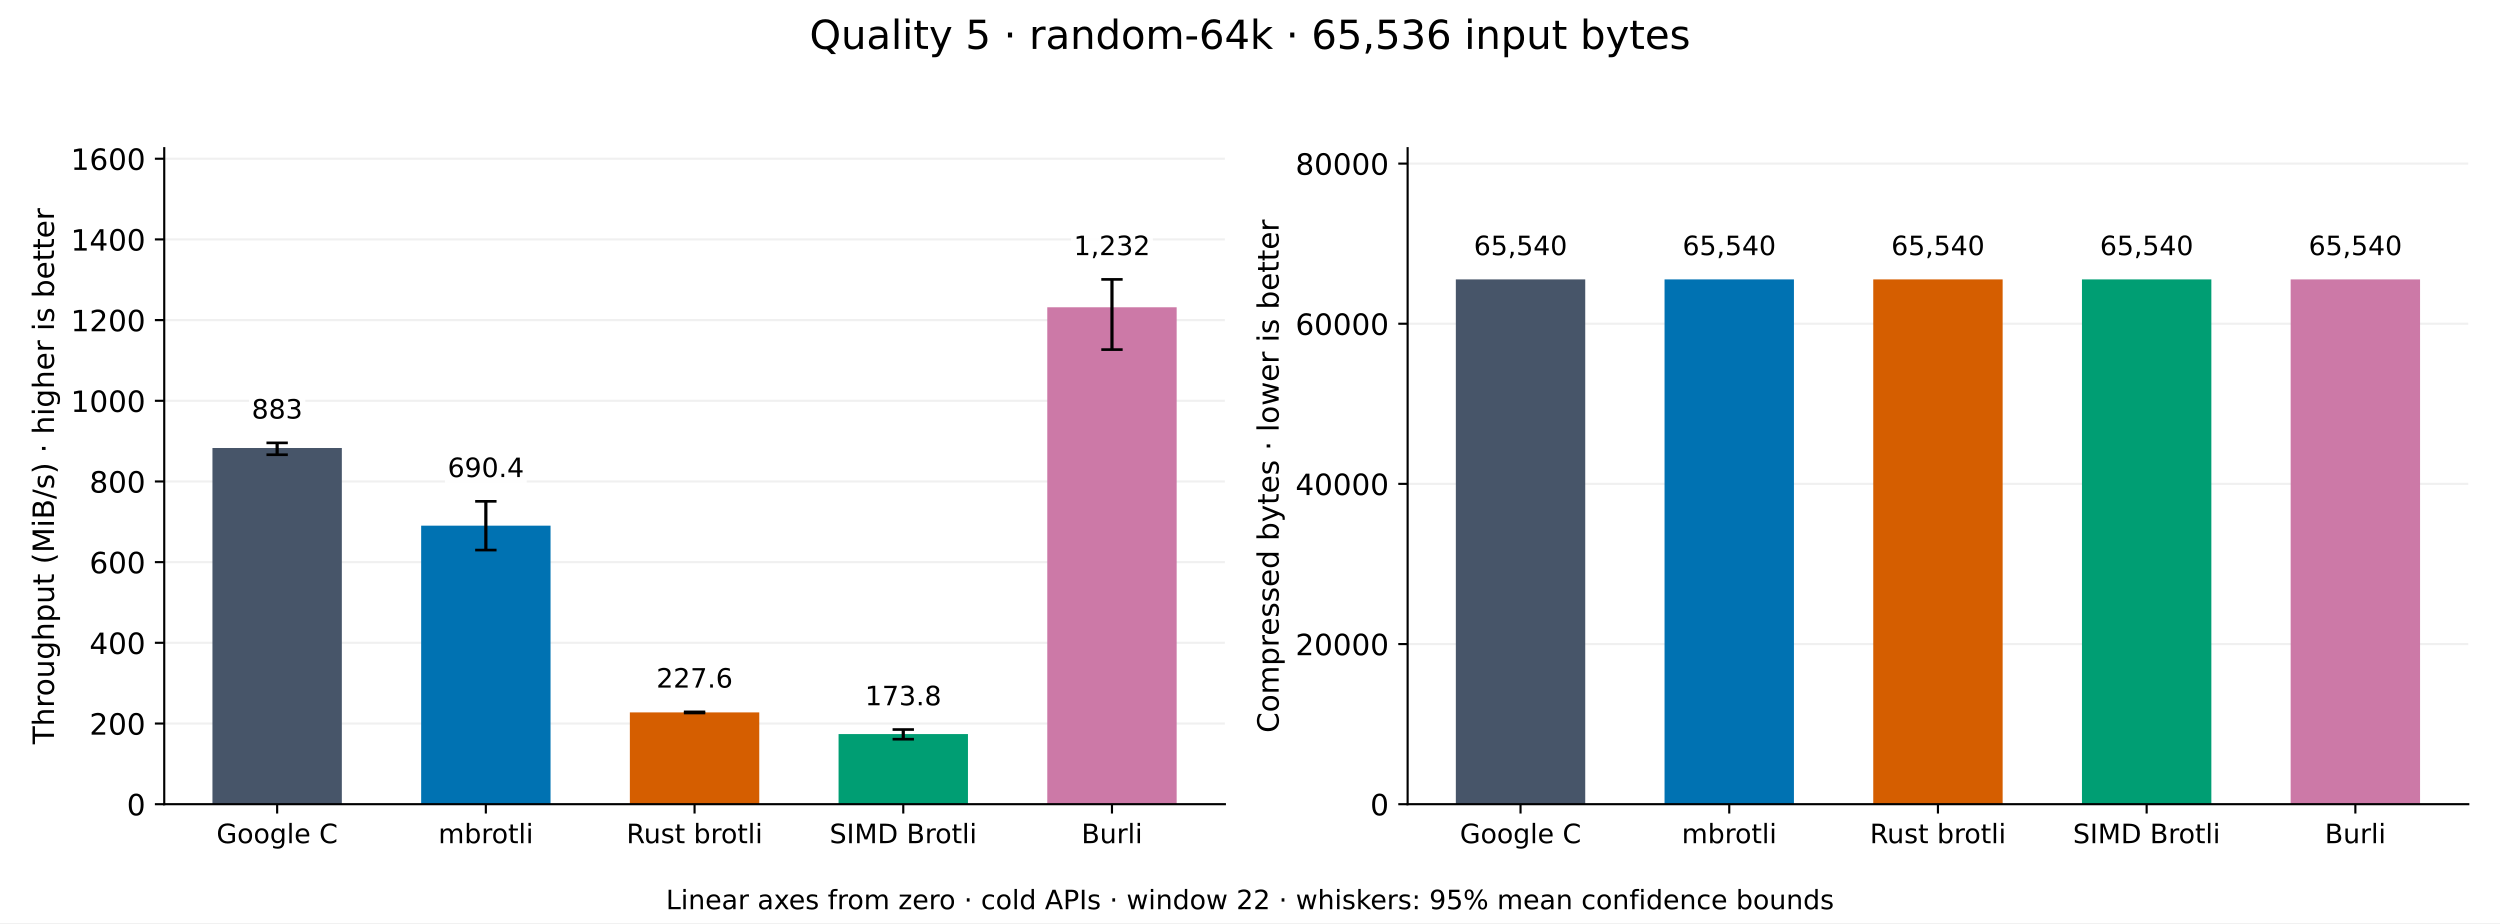
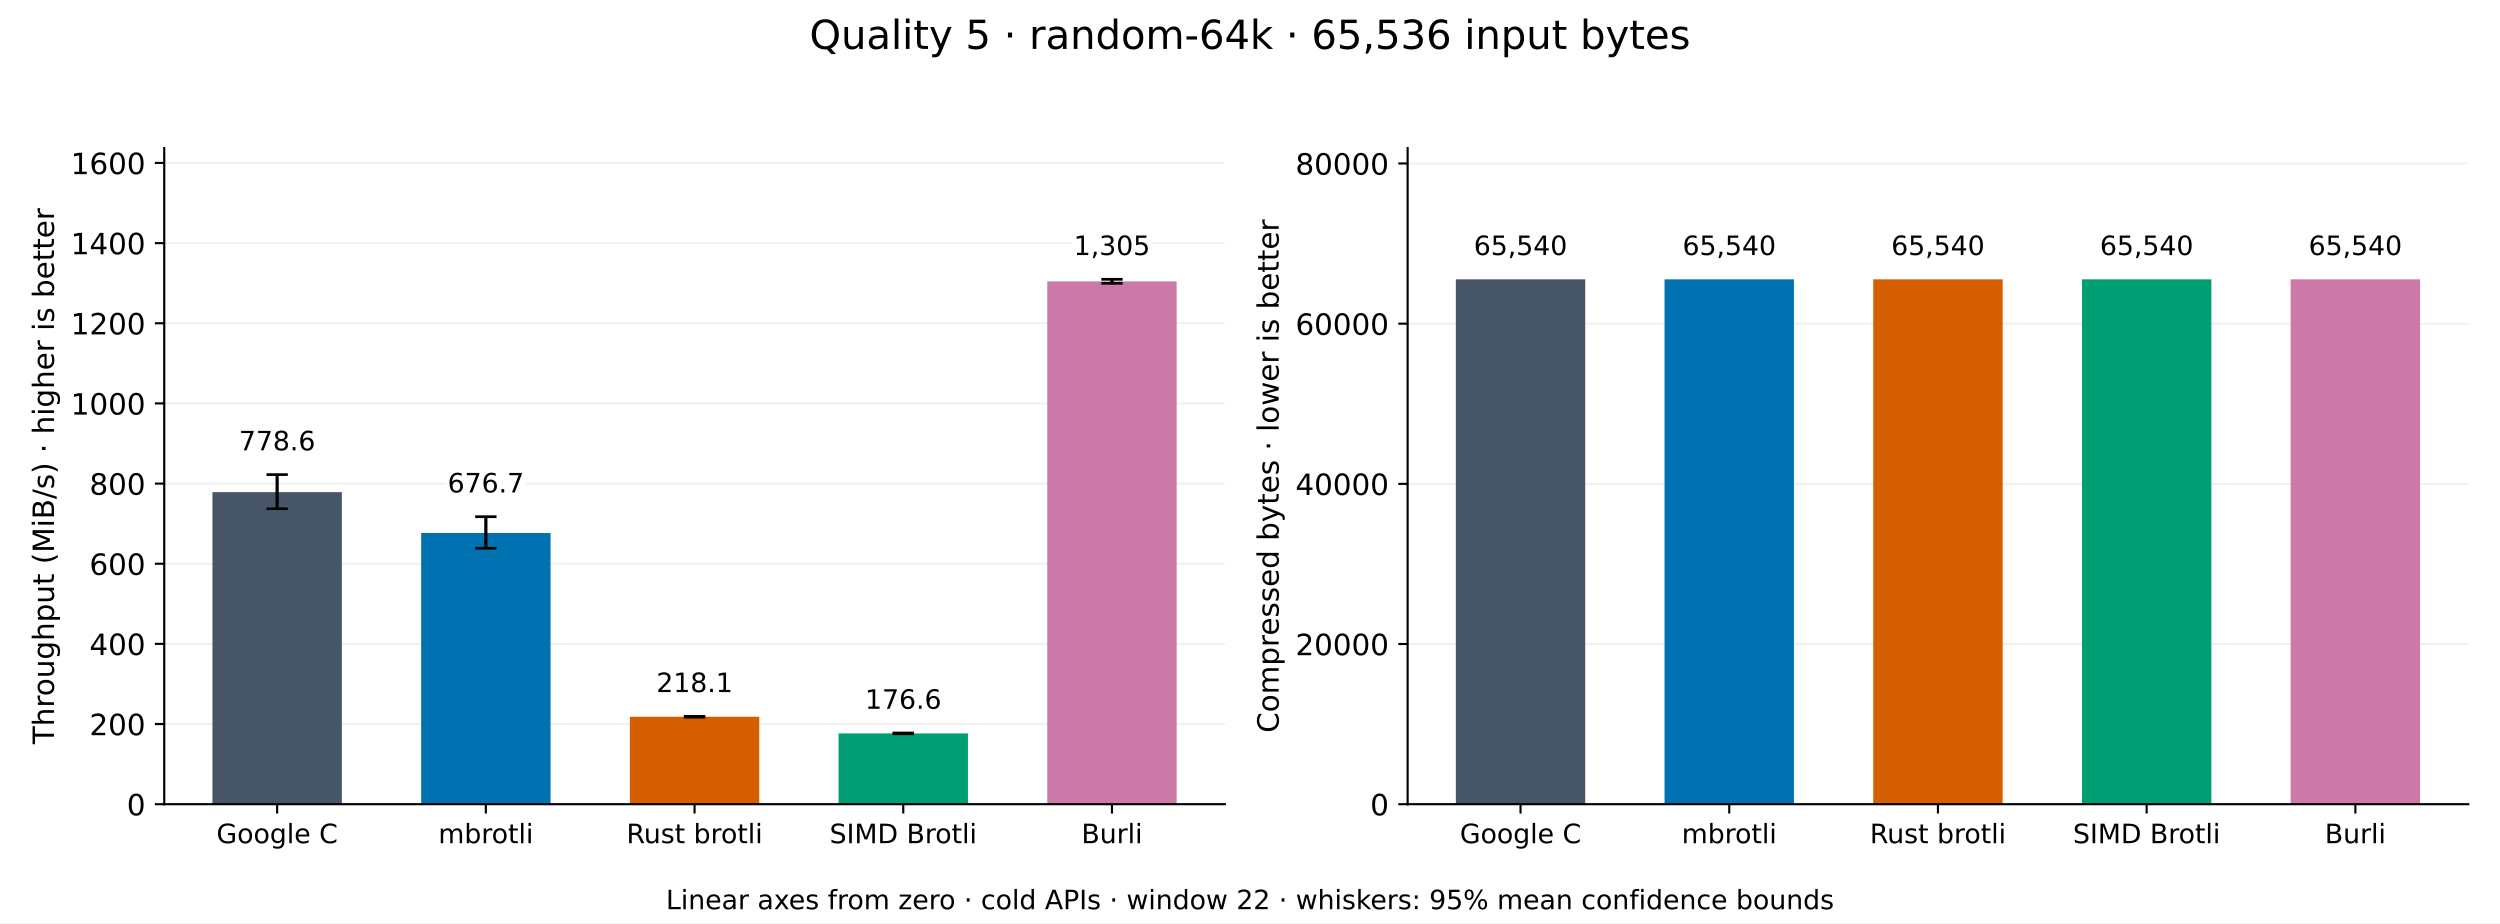
<svg xmlns="http://www.w3.org/2000/svg" xmlns:xlink="http://www.w3.org/1999/xlink" width="936pt" height="345.6pt" viewBox="0 0 936 345.6" version="1.1">
  <defs>
    <style type="text/css">*{stroke-linejoin: round; stroke-linecap: butt}</style>
  </defs>
  <g id="figure_1">
    <g id="patch_1">
      <path d="M 0 345.6 L 936 345.6 L 936 0 L 0 0 z " style="fill: #ffffff" />
    </g>
    <g id="axes_1">
      <g id="patch_2">
-         <path d="M 61.49 301.088 L 458.595 301.088 L 458.595 55.478 L 61.49 55.478 z " style="fill: #ffffff" />
+         <path d="M 61.49 301.088 L 458.595 301.088 L 458.595 55.44 L 61.49 55.44 z " style="fill: #ffffff" />
      </g>
      <g id="matplotlib.axis_1">
        <g id="xtick_1">
          <g id="line2d_1">
            <defs>
              <path id="m3d63aaa0ea" d="M 0 0 L 0 3.5 " style="stroke: #000000; stroke-width: 0.8" />
            </defs>
            <g>
              <use xlink:href="#m3d63aaa0ea" x="103.763" y="301.088" style="stroke: #000000; stroke-width: 0.8" />
            </g>
          </g>
          <g id="text_1">
            <text style="font-size: 10px; font-family: 'DejaVu Sans', 'Bitstream Vera Sans', 'Computer Modern Sans Serif', 'Lucida Grande', 'Verdana', 'Geneva', 'Lucid', 'Arial', 'Helvetica', 'Avant Garde', sans-serif; text-anchor: middle" x="103.763" y="315.686" transform="rotate(-0 103.7635 315.6864)">Google C</text>
          </g>
        </g>
        <g id="xtick_2">
          <g id="line2d_2">
            <g>
              <use xlink:href="#m3d63aaa0ea" x="181.903" y="301.088" style="stroke: #000000; stroke-width: 0.8" />
            </g>
          </g>
          <g id="text_2">
            <text style="font-size: 10px; font-family: 'DejaVu Sans', 'Bitstream Vera Sans', 'Computer Modern Sans Serif', 'Lucida Grande', 'Verdana', 'Geneva', 'Lucid', 'Arial', 'Helvetica', 'Avant Garde', sans-serif; text-anchor: middle" x="181.903" y="315.686" transform="rotate(-0 181.903 315.6864)">mbrotli</text>
          </g>
        </g>
        <g id="xtick_3">
          <g id="line2d_3">
            <g>
              <use xlink:href="#m3d63aaa0ea" x="260.043" y="301.088" style="stroke: #000000; stroke-width: 0.8" />
            </g>
          </g>
          <g id="text_3">
            <text style="font-size: 10px; font-family: 'DejaVu Sans', 'Bitstream Vera Sans', 'Computer Modern Sans Serif', 'Lucida Grande', 'Verdana', 'Geneva', 'Lucid', 'Arial', 'Helvetica', 'Avant Garde', sans-serif; text-anchor: middle" x="260.043" y="315.686" transform="rotate(-0 260.0425 315.6864)">Rust brotli</text>
          </g>
        </g>
        <g id="xtick_4">
          <g id="line2d_4">
            <g>
              <use xlink:href="#m3d63aaa0ea" x="338.182" y="301.088" style="stroke: #000000; stroke-width: 0.8" />
            </g>
          </g>
          <g id="text_4">
            <text style="font-size: 10px; font-family: 'DejaVu Sans', 'Bitstream Vera Sans', 'Computer Modern Sans Serif', 'Lucida Grande', 'Verdana', 'Geneva', 'Lucid', 'Arial', 'Helvetica', 'Avant Garde', sans-serif; text-anchor: middle" x="338.182" y="315.686" transform="rotate(-0 338.182 315.6864)">SIMD Brotli</text>
          </g>
        </g>
        <g id="xtick_5">
          <g id="line2d_5">
            <g>
              <use xlink:href="#m3d63aaa0ea" x="416.322" y="301.088" style="stroke: #000000; stroke-width: 0.8" />
            </g>
          </g>
          <g id="text_5">
            <text style="font-size: 10px; font-family: 'DejaVu Sans', 'Bitstream Vera Sans', 'Computer Modern Sans Serif', 'Lucida Grande', 'Verdana', 'Geneva', 'Lucid', 'Arial', 'Helvetica', 'Avant Garde', sans-serif; text-anchor: middle" x="416.322" y="315.686" transform="rotate(-0 416.3215 315.6864)">Burli</text>
          </g>
        </g>
      </g>
      <g id="matplotlib.axis_2">
        <g id="ytick_1">
          <g id="line2d_6">
-             <path d="M 61.49 301.088 L 458.595 301.088 " clip-path="url(#p370f92e9de)" style="fill: none; stroke: #b0b0b0; stroke-opacity: 0.18; stroke-width: 0.8; stroke-linecap: square" />
+             <path d="M 61.49 301.088 L 458.595 301.088 " clip-path="url(#p6570c9e1a1)" style="fill: none; stroke: #b0b0b0; stroke-opacity: 0.18; stroke-width: 0.8; stroke-linecap: square" />
          </g>
          <g id="line2d_7">
            <defs>
              <path id="mb6c034703b" d="M 0 0 L -3.5 0 " style="stroke: #000000; stroke-width: 0.8" />
            </defs>
            <g>
              <use xlink:href="#mb6c034703b" x="61.49" y="301.088" style="stroke: #000000; stroke-width: 0.8" />
            </g>
          </g>
          <g id="text_6">
            <text style="font-size: 11px; font-family: 'DejaVu Sans', 'Bitstream Vera Sans', 'Computer Modern Sans Serif', 'Lucida Grande', 'Verdana', 'Geneva', 'Lucid', 'Arial', 'Helvetica', 'Avant Garde', sans-serif; text-anchor: end" x="54.49" y="305.267" transform="rotate(-0 54.49 305.2671)">0</text>
          </g>
        </g>
        <g id="ytick_2">
          <g id="line2d_8">
-             <path d="M 61.49 270.881 L 458.595 270.881 " clip-path="url(#p370f92e9de)" style="fill: none; stroke: #b0b0b0; stroke-opacity: 0.18; stroke-width: 0.8; stroke-linecap: square" />
+             <path d="M 61.49 271.079 L 458.595 271.079 " clip-path="url(#p6570c9e1a1)" style="fill: none; stroke: #b0b0b0; stroke-opacity: 0.18; stroke-width: 0.8; stroke-linecap: square" />
          </g>
          <g id="line2d_9">
            <g>
-               <use xlink:href="#mb6c034703b" x="61.49" y="270.881" style="stroke: #000000; stroke-width: 0.8" />
+               <use xlink:href="#mb6c034703b" x="61.49" y="271.079" style="stroke: #000000; stroke-width: 0.8" />
            </g>
          </g>
          <g id="text_7">
-             <text style="font-size: 11px; font-family: 'DejaVu Sans', 'Bitstream Vera Sans', 'Computer Modern Sans Serif', 'Lucida Grande', 'Verdana', 'Geneva', 'Lucid', 'Arial', 'Helvetica', 'Avant Garde', sans-serif; text-anchor: end" x="54.49" y="275.06" transform="rotate(-0 54.49 275.0599)">200</text>
+             <text style="font-size: 11px; font-family: 'DejaVu Sans', 'Bitstream Vera Sans', 'Computer Modern Sans Serif', 'Lucida Grande', 'Verdana', 'Geneva', 'Lucid', 'Arial', 'Helvetica', 'Avant Garde', sans-serif; text-anchor: end" x="54.49" y="275.258" transform="rotate(-0 54.49 275.2578)">200</text>
          </g>
        </g>
        <g id="ytick_3">
          <g id="line2d_10">
-             <path d="M 61.49 240.674 L 458.595 240.674 " clip-path="url(#p370f92e9de)" style="fill: none; stroke: #b0b0b0; stroke-opacity: 0.18; stroke-width: 0.8; stroke-linecap: square" />
+             <path d="M 61.49 241.069 L 458.595 241.069 " clip-path="url(#p6570c9e1a1)" style="fill: none; stroke: #b0b0b0; stroke-opacity: 0.18; stroke-width: 0.8; stroke-linecap: square" />
          </g>
          <g id="line2d_11">
            <g>
-               <use xlink:href="#mb6c034703b" x="61.49" y="240.674" style="stroke: #000000; stroke-width: 0.8" />
+               <use xlink:href="#mb6c034703b" x="61.49" y="241.069" style="stroke: #000000; stroke-width: 0.8" />
            </g>
          </g>
          <g id="text_8">
-             <text style="font-size: 11px; font-family: 'DejaVu Sans', 'Bitstream Vera Sans', 'Computer Modern Sans Serif', 'Lucida Grande', 'Verdana', 'Geneva', 'Lucid', 'Arial', 'Helvetica', 'Avant Garde', sans-serif; text-anchor: end" x="54.49" y="244.853" transform="rotate(-0 54.49 244.8527)">400</text>
+             <text style="font-size: 11px; font-family: 'DejaVu Sans', 'Bitstream Vera Sans', 'Computer Modern Sans Serif', 'Lucida Grande', 'Verdana', 'Geneva', 'Lucid', 'Arial', 'Helvetica', 'Avant Garde', sans-serif; text-anchor: end" x="54.49" y="245.248" transform="rotate(-0 54.49 245.2484)">400</text>
          </g>
        </g>
        <g id="ytick_4">
          <g id="line2d_12">
-             <path d="M 61.49 210.466 L 458.595 210.466 " clip-path="url(#p370f92e9de)" style="fill: none; stroke: #b0b0b0; stroke-opacity: 0.18; stroke-width: 0.8; stroke-linecap: square" />
+             <path d="M 61.49 211.06 L 458.595 211.06 " clip-path="url(#p6570c9e1a1)" style="fill: none; stroke: #b0b0b0; stroke-opacity: 0.18; stroke-width: 0.8; stroke-linecap: square" />
          </g>
          <g id="line2d_13">
            <g>
-               <use xlink:href="#mb6c034703b" x="61.49" y="210.466" style="stroke: #000000; stroke-width: 0.8" />
+               <use xlink:href="#mb6c034703b" x="61.49" y="211.06" style="stroke: #000000; stroke-width: 0.8" />
            </g>
          </g>
          <g id="text_9">
-             <text style="font-size: 11px; font-family: 'DejaVu Sans', 'Bitstream Vera Sans', 'Computer Modern Sans Serif', 'Lucida Grande', 'Verdana', 'Geneva', 'Lucid', 'Arial', 'Helvetica', 'Avant Garde', sans-serif; text-anchor: end" x="54.49" y="214.645" transform="rotate(-0 54.49 214.6454)">600</text>
+             <text style="font-size: 11px; font-family: 'DejaVu Sans', 'Bitstream Vera Sans', 'Computer Modern Sans Serif', 'Lucida Grande', 'Verdana', 'Geneva', 'Lucid', 'Arial', 'Helvetica', 'Avant Garde', sans-serif; text-anchor: end" x="54.49" y="215.239" transform="rotate(-0 54.49 215.2391)">600</text>
          </g>
        </g>
        <g id="ytick_5">
          <g id="line2d_14">
-             <path d="M 61.49 180.259 L 458.595 180.259 " clip-path="url(#p370f92e9de)" style="fill: none; stroke: #b0b0b0; stroke-opacity: 0.18; stroke-width: 0.8; stroke-linecap: square" />
+             <path d="M 61.49 181.051 L 458.595 181.051 " clip-path="url(#p6570c9e1a1)" style="fill: none; stroke: #b0b0b0; stroke-opacity: 0.18; stroke-width: 0.8; stroke-linecap: square" />
          </g>
          <g id="line2d_15">
            <g>
-               <use xlink:href="#mb6c034703b" x="61.49" y="180.259" style="stroke: #000000; stroke-width: 0.8" />
+               <use xlink:href="#mb6c034703b" x="61.49" y="181.051" style="stroke: #000000; stroke-width: 0.8" />
            </g>
          </g>
          <g id="text_10">
-             <text style="font-size: 11px; font-family: 'DejaVu Sans', 'Bitstream Vera Sans', 'Computer Modern Sans Serif', 'Lucida Grande', 'Verdana', 'Geneva', 'Lucid', 'Arial', 'Helvetica', 'Avant Garde', sans-serif; text-anchor: end" x="54.49" y="184.438" transform="rotate(-0 54.49 184.4382)">800</text>
+             <text style="font-size: 11px; font-family: 'DejaVu Sans', 'Bitstream Vera Sans', 'Computer Modern Sans Serif', 'Lucida Grande', 'Verdana', 'Geneva', 'Lucid', 'Arial', 'Helvetica', 'Avant Garde', sans-serif; text-anchor: end" x="54.49" y="185.23" transform="rotate(-0 54.49 185.2297)">800</text>
          </g>
        </g>
        <g id="ytick_6">
          <g id="line2d_16">
-             <path d="M 61.49 150.052 L 458.595 150.052 " clip-path="url(#p370f92e9de)" style="fill: none; stroke: #b0b0b0; stroke-opacity: 0.18; stroke-width: 0.8; stroke-linecap: square" />
+             <path d="M 61.49 151.041 L 458.595 151.041 " clip-path="url(#p6570c9e1a1)" style="fill: none; stroke: #b0b0b0; stroke-opacity: 0.18; stroke-width: 0.8; stroke-linecap: square" />
          </g>
          <g id="line2d_17">
            <g>
-               <use xlink:href="#mb6c034703b" x="61.49" y="150.052" style="stroke: #000000; stroke-width: 0.8" />
+               <use xlink:href="#mb6c034703b" x="61.49" y="151.041" style="stroke: #000000; stroke-width: 0.8" />
            </g>
          </g>
          <g id="text_11">
-             <text style="font-size: 11px; font-family: 'DejaVu Sans', 'Bitstream Vera Sans', 'Computer Modern Sans Serif', 'Lucida Grande', 'Verdana', 'Geneva', 'Lucid', 'Arial', 'Helvetica', 'Avant Garde', sans-serif; text-anchor: end" x="54.49" y="154.231" transform="rotate(-0 54.49 154.231)">1000</text>
+             <text style="font-size: 11px; font-family: 'DejaVu Sans', 'Bitstream Vera Sans', 'Computer Modern Sans Serif', 'Lucida Grande', 'Verdana', 'Geneva', 'Lucid', 'Arial', 'Helvetica', 'Avant Garde', sans-serif; text-anchor: end" x="54.49" y="155.22" transform="rotate(-0 54.49 155.2203)">1000</text>
          </g>
        </g>
        <g id="ytick_7">
          <g id="line2d_18">
-             <path d="M 61.49 119.845 L 458.595 119.845 " clip-path="url(#p370f92e9de)" style="fill: none; stroke: #b0b0b0; stroke-opacity: 0.18; stroke-width: 0.8; stroke-linecap: square" />
+             <path d="M 61.49 121.032 L 458.595 121.032 " clip-path="url(#p6570c9e1a1)" style="fill: none; stroke: #b0b0b0; stroke-opacity: 0.18; stroke-width: 0.8; stroke-linecap: square" />
          </g>
          <g id="line2d_19">
            <g>
-               <use xlink:href="#mb6c034703b" x="61.49" y="119.845" style="stroke: #000000; stroke-width: 0.8" />
+               <use xlink:href="#mb6c034703b" x="61.49" y="121.032" style="stroke: #000000; stroke-width: 0.8" />
            </g>
          </g>
          <g id="text_12">
-             <text style="font-size: 11px; font-family: 'DejaVu Sans', 'Bitstream Vera Sans', 'Computer Modern Sans Serif', 'Lucida Grande', 'Verdana', 'Geneva', 'Lucid', 'Arial', 'Helvetica', 'Avant Garde', sans-serif; text-anchor: end" x="54.49" y="124.024" transform="rotate(-0 54.49 124.0237)">1200</text>
+             <text style="font-size: 11px; font-family: 'DejaVu Sans', 'Bitstream Vera Sans', 'Computer Modern Sans Serif', 'Lucida Grande', 'Verdana', 'Geneva', 'Lucid', 'Arial', 'Helvetica', 'Avant Garde', sans-serif; text-anchor: end" x="54.49" y="125.211" transform="rotate(-0 54.49 125.211)">1200</text>
          </g>
        </g>
        <g id="ytick_8">
          <g id="line2d_20">
-             <path d="M 61.49 89.637 L 458.595 89.637 " clip-path="url(#p370f92e9de)" style="fill: none; stroke: #b0b0b0; stroke-opacity: 0.18; stroke-width: 0.8; stroke-linecap: square" />
+             <path d="M 61.49 91.022 L 458.595 91.022 " clip-path="url(#p6570c9e1a1)" style="fill: none; stroke: #b0b0b0; stroke-opacity: 0.18; stroke-width: 0.8; stroke-linecap: square" />
          </g>
          <g id="line2d_21">
            <g>
-               <use xlink:href="#mb6c034703b" x="61.49" y="89.637" style="stroke: #000000; stroke-width: 0.8" />
+               <use xlink:href="#mb6c034703b" x="61.49" y="91.022" style="stroke: #000000; stroke-width: 0.8" />
            </g>
          </g>
          <g id="text_13">
-             <text style="font-size: 11px; font-family: 'DejaVu Sans', 'Bitstream Vera Sans', 'Computer Modern Sans Serif', 'Lucida Grande', 'Verdana', 'Geneva', 'Lucid', 'Arial', 'Helvetica', 'Avant Garde', sans-serif; text-anchor: end" x="54.49" y="93.816" transform="rotate(-0 54.49 93.8165)">1400</text>
+             <text style="font-size: 11px; font-family: 'DejaVu Sans', 'Bitstream Vera Sans', 'Computer Modern Sans Serif', 'Lucida Grande', 'Verdana', 'Geneva', 'Lucid', 'Arial', 'Helvetica', 'Avant Garde', sans-serif; text-anchor: end" x="54.49" y="95.202" transform="rotate(-0 54.49 95.20163)">1400</text>
          </g>
        </g>
        <g id="ytick_9">
          <g id="line2d_22">
-             <path d="M 61.49 59.43 L 458.595 59.43 " clip-path="url(#p370f92e9de)" style="fill: none; stroke: #b0b0b0; stroke-opacity: 0.18; stroke-width: 0.8; stroke-linecap: square" />
+             <path d="M 61.49 61.013 L 458.595 61.013 " clip-path="url(#p6570c9e1a1)" style="fill: none; stroke: #b0b0b0; stroke-opacity: 0.18; stroke-width: 0.8; stroke-linecap: square" />
          </g>
          <g id="line2d_23">
            <g>
-               <use xlink:href="#mb6c034703b" x="61.49" y="59.43" style="stroke: #000000; stroke-width: 0.8" />
+               <use xlink:href="#mb6c034703b" x="61.49" y="61.013" style="stroke: #000000; stroke-width: 0.8" />
            </g>
          </g>
          <g id="text_14">
-             <text style="font-size: 11px; font-family: 'DejaVu Sans', 'Bitstream Vera Sans', 'Computer Modern Sans Serif', 'Lucida Grande', 'Verdana', 'Geneva', 'Lucid', 'Arial', 'Helvetica', 'Avant Garde', sans-serif; text-anchor: end" x="54.49" y="63.609" transform="rotate(-0 54.49 63.60926)">1600</text>
+             <text style="font-size: 11px; font-family: 'DejaVu Sans', 'Bitstream Vera Sans', 'Computer Modern Sans Serif', 'Lucida Grande', 'Verdana', 'Geneva', 'Lucid', 'Arial', 'Helvetica', 'Avant Garde', sans-serif; text-anchor: end" x="54.49" y="65.192" transform="rotate(-0 54.49 65.19227)">1600</text>
          </g>
        </g>
        <g id="text_15">
-           <text style="font-size: 11px; font-family: 'DejaVu Sans', 'Bitstream Vera Sans', 'Computer Modern Sans Serif', 'Lucida Grande', 'Verdana', 'Geneva', 'Lucid', 'Arial', 'Helvetica', 'Avant Garde', sans-serif; text-anchor: middle" x="20.207" y="178.283" transform="rotate(-90 20.20734 178.2831)">Throughput (MiB/s) · higher is better</text>
+           <text style="font-size: 11px; font-family: 'DejaVu Sans', 'Bitstream Vera Sans', 'Computer Modern Sans Serif', 'Lucida Grande', 'Verdana', 'Geneva', 'Lucid', 'Arial', 'Helvetica', 'Avant Garde', sans-serif; text-anchor: middle" x="20.207" y="178.264" transform="rotate(-90 20.20734 178.264)">Throughput (MiB/s) · higher is better</text>
        </g>
      </g>
      <g id="patch_3">
-         <path d="M 79.54 301.088 L 127.987 301.088 L 127.987 167.724 L 79.54 167.724 z " clip-path="url(#p370f92e9de)" style="fill: #475569" />
+         <path d="M 79.54 301.088 L 127.987 301.088 L 127.987 184.266 L 79.54 184.266 z " clip-path="url(#p6570c9e1a1)" style="fill: #475569" />
      </g>
      <g id="patch_4">
-         <path d="M 157.68 301.088 L 206.126 301.088 L 206.126 196.808 L 157.68 196.808 z " clip-path="url(#p370f92e9de)" style="fill: #0072b2" />
+         <path d="M 157.68 301.088 L 206.126 301.088 L 206.126 199.548 L 157.68 199.548 z " clip-path="url(#p6570c9e1a1)" style="fill: #0072b2" />
      </g>
      <g id="patch_5">
-         <path d="M 235.819 301.088 L 284.266 301.088 L 284.266 266.71 L 235.819 266.71 z " clip-path="url(#p370f92e9de)" style="fill: #d55e00" />
+         <path d="M 235.819 301.088 L 284.266 301.088 L 284.266 268.356 L 235.819 268.356 z " clip-path="url(#p6570c9e1a1)" style="fill: #d55e00" />
      </g>
      <g id="patch_6">
-         <path d="M 313.959 301.088 L 362.405 301.088 L 362.405 274.842 L 313.959 274.842 z " clip-path="url(#p370f92e9de)" style="fill: #009e73" />
+         <path d="M 313.959 301.088 L 362.405 301.088 L 362.405 274.592 L 313.959 274.592 z " clip-path="url(#p6570c9e1a1)" style="fill: #009e73" />
      </g>
      <g id="patch_7">
-         <path d="M 392.098 301.088 L 440.545 301.088 L 440.545 115.051 L 392.098 115.051 z " clip-path="url(#p370f92e9de)" style="fill: #cc79a7" />
+         <path d="M 392.098 301.088 L 440.545 301.088 L 440.545 105.345 L 392.098 105.345 z " clip-path="url(#p6570c9e1a1)" style="fill: #cc79a7" />
      </g>
      <g id="LineCollection_1">
-         <path d="M 103.763 170.257 L 103.763 165.798 " clip-path="url(#p370f92e9de)" style="fill: none; stroke: #000000; stroke-width: 1.2" />
-         <path d="M 181.903 205.95 L 181.903 187.7 " clip-path="url(#p370f92e9de)" style="fill: none; stroke: #000000; stroke-width: 1.2" />
-         <path d="M 260.043 266.938 L 260.043 266.525 " clip-path="url(#p370f92e9de)" style="fill: none; stroke: #000000; stroke-width: 1.2" />
-         <path d="M 338.182 276.753 L 338.182 273.143 " clip-path="url(#p370f92e9de)" style="fill: none; stroke: #000000; stroke-width: 1.2" />
-         <path d="M 416.322 130.893 L 416.322 104.6 " clip-path="url(#p370f92e9de)" style="fill: none; stroke: #000000; stroke-width: 1.2" />
+         <path d="M 103.763 190.477 L 103.763 177.685 " clip-path="url(#p6570c9e1a1)" style="fill: none; stroke: #000000; stroke-width: 1.2" />
+         <path d="M 181.903 205.265 L 181.903 193.452 " clip-path="url(#p6570c9e1a1)" style="fill: none; stroke: #000000; stroke-width: 1.2" />
+         <path d="M 260.043 268.527 L 260.043 268.199 " clip-path="url(#p6570c9e1a1)" style="fill: none; stroke: #000000; stroke-width: 1.2" />
+         <path d="M 338.182 274.739 L 338.182 274.444 " clip-path="url(#p6570c9e1a1)" style="fill: none; stroke: #000000; stroke-width: 1.2" />
+         <path d="M 416.322 106.091 L 416.322 104.57 " clip-path="url(#p6570c9e1a1)" style="fill: none; stroke: #000000; stroke-width: 1.2" />
      </g>
      <g id="line2d_24">
        <defs>
          <path id="ma4d3aa00d3" d="M 4 0 L -4 -0 " style="stroke: #000000" />
        </defs>
-         <g clip-path="url(#p370f92e9de)">
-           <use xlink:href="#ma4d3aa00d3" x="103.763" y="170.257" style="fill: #1f77b4; stroke: #000000" />
-           <use xlink:href="#ma4d3aa00d3" x="181.903" y="205.95" style="fill: #1f77b4; stroke: #000000" />
-           <use xlink:href="#ma4d3aa00d3" x="260.043" y="266.938" style="fill: #1f77b4; stroke: #000000" />
-           <use xlink:href="#ma4d3aa00d3" x="338.182" y="276.753" style="fill: #1f77b4; stroke: #000000" />
-           <use xlink:href="#ma4d3aa00d3" x="416.322" y="130.893" style="fill: #1f77b4; stroke: #000000" />
+         <g clip-path="url(#p6570c9e1a1)">
+           <use xlink:href="#ma4d3aa00d3" x="103.763" y="190.477" style="fill: #1f77b4; stroke: #000000" />
+           <use xlink:href="#ma4d3aa00d3" x="181.903" y="205.265" style="fill: #1f77b4; stroke: #000000" />
+           <use xlink:href="#ma4d3aa00d3" x="260.043" y="268.527" style="fill: #1f77b4; stroke: #000000" />
+           <use xlink:href="#ma4d3aa00d3" x="338.182" y="274.739" style="fill: #1f77b4; stroke: #000000" />
+           <use xlink:href="#ma4d3aa00d3" x="416.322" y="106.091" style="fill: #1f77b4; stroke: #000000" />
        </g>
      </g>
      <g id="line2d_25">
-         <g clip-path="url(#p370f92e9de)">
-           <use xlink:href="#ma4d3aa00d3" x="103.763" y="165.798" style="fill: #1f77b4; stroke: #000000" />
-           <use xlink:href="#ma4d3aa00d3" x="181.903" y="187.7" style="fill: #1f77b4; stroke: #000000" />
-           <use xlink:href="#ma4d3aa00d3" x="260.043" y="266.525" style="fill: #1f77b4; stroke: #000000" />
-           <use xlink:href="#ma4d3aa00d3" x="338.182" y="273.143" style="fill: #1f77b4; stroke: #000000" />
-           <use xlink:href="#ma4d3aa00d3" x="416.322" y="104.6" style="fill: #1f77b4; stroke: #000000" />
+         <g clip-path="url(#p6570c9e1a1)">
+           <use xlink:href="#ma4d3aa00d3" x="103.763" y="177.685" style="fill: #1f77b4; stroke: #000000" />
+           <use xlink:href="#ma4d3aa00d3" x="181.903" y="193.452" style="fill: #1f77b4; stroke: #000000" />
+           <use xlink:href="#ma4d3aa00d3" x="260.043" y="268.199" style="fill: #1f77b4; stroke: #000000" />
+           <use xlink:href="#ma4d3aa00d3" x="338.182" y="274.444" style="fill: #1f77b4; stroke: #000000" />
+           <use xlink:href="#ma4d3aa00d3" x="416.322" y="104.57" style="fill: #1f77b4; stroke: #000000" />
        </g>
      </g>
      <g id="patch_8">
-         <path d="M 61.49 301.088 L 61.49 55.478 " style="fill: none; stroke: #000000; stroke-width: 0.8; stroke-linejoin: miter; stroke-linecap: square" />
+         <path d="M 61.49 301.088 L 61.49 55.44 " style="fill: none; stroke: #000000; stroke-width: 0.8; stroke-linejoin: miter; stroke-linecap: square" />
      </g>
      <g id="patch_9">
        <path d="M 61.49 301.088 L 458.595 301.088 " style="fill: none; stroke: #000000; stroke-width: 0.8; stroke-linejoin: miter; stroke-linecap: square" />
      </g>
      <g id="text_16">
        <g id="patch_10">
-           <path d="M 93.22 159.798 L 114.307 159.798 L 114.307 148.119 L 93.22 148.119 z " style="fill: #ffffff; opacity: 0.9" />
-         </g>
-         <text style="font-size: 10px; font-family: 'DejaVu Sans', 'Bitstream Vera Sans', 'Computer Modern Sans Serif', 'Lucida Grande', 'Verdana', 'Geneva', 'Lucid', 'Arial', 'Helvetica', 'Avant Garde', sans-serif; text-anchor: middle" x="103.763" y="156.718" transform="rotate(-0 103.7635 156.7178)">883</text>
+           <path d="M 88.449 171.685 L 119.078 171.685 L 119.078 160.007 L 88.449 160.007 z " style="fill: #ffffff; opacity: 0.9" />
+         </g>
+         <text style="font-size: 10px; font-family: 'DejaVu Sans', 'Bitstream Vera Sans', 'Computer Modern Sans Serif', 'Lucida Grande', 'Verdana', 'Geneva', 'Lucid', 'Arial', 'Helvetica', 'Avant Garde', sans-serif; text-anchor: middle" x="103.763" y="168.605" transform="rotate(-0 103.7635 168.6051)">778.6</text>
      </g>
      <g id="text_17">
        <g id="patch_11">
-           <path d="M 166.589 181.7 L 197.217 181.7 L 197.217 170.022 L 166.589 170.022 z " style="fill: #ffffff; opacity: 0.9" />
-         </g>
-         <text style="font-size: 10px; font-family: 'DejaVu Sans', 'Bitstream Vera Sans', 'Computer Modern Sans Serif', 'Lucida Grande', 'Verdana', 'Geneva', 'Lucid', 'Arial', 'Helvetica', 'Avant Garde', sans-serif; text-anchor: middle" x="181.903" y="178.62" transform="rotate(-0 181.903 178.6203)">690.4</text>
+           <path d="M 166.589 187.452 L 197.217 187.452 L 197.217 175.774 L 166.589 175.774 z " style="fill: #ffffff; opacity: 0.9" />
+         </g>
+         <text style="font-size: 10px; font-family: 'DejaVu Sans', 'Bitstream Vera Sans', 'Computer Modern Sans Serif', 'Lucida Grande', 'Verdana', 'Geneva', 'Lucid', 'Arial', 'Helvetica', 'Avant Garde', sans-serif; text-anchor: middle" x="181.903" y="184.372" transform="rotate(-0 181.903 184.3719)">676.7</text>
      </g>
      <g id="text_18">
        <g id="patch_12">
-           <path d="M 244.728 260.525 L 275.357 260.525 L 275.357 248.847 L 244.728 248.847 z " style="fill: #ffffff; opacity: 0.9" />
-         </g>
-         <text style="font-size: 10px; font-family: 'DejaVu Sans', 'Bitstream Vera Sans', 'Computer Modern Sans Serif', 'Lucida Grande', 'Verdana', 'Geneva', 'Lucid', 'Arial', 'Helvetica', 'Avant Garde', sans-serif; text-anchor: middle" x="260.043" y="257.445" transform="rotate(-0 260.0425 257.4453)">227.6</text>
+           <path d="M 244.728 262.199 L 275.357 262.199 L 275.357 250.521 L 244.728 250.521 z " style="fill: #ffffff; opacity: 0.9" />
+         </g>
+         <text style="font-size: 10px; font-family: 'DejaVu Sans', 'Bitstream Vera Sans', 'Computer Modern Sans Serif', 'Lucida Grande', 'Verdana', 'Geneva', 'Lucid', 'Arial', 'Helvetica', 'Avant Garde', sans-serif; text-anchor: middle" x="260.043" y="259.119" transform="rotate(-0 260.0425 259.1194)">218.1</text>
      </g>
      <g id="text_19">
        <g id="patch_13">
-           <path d="M 322.868 267.143 L 353.496 267.143 L 353.496 255.465 L 322.868 255.465 z " style="fill: #ffffff; opacity: 0.9" />
-         </g>
-         <text style="font-size: 10px; font-family: 'DejaVu Sans', 'Bitstream Vera Sans', 'Computer Modern Sans Serif', 'Lucida Grande', 'Verdana', 'Geneva', 'Lucid', 'Arial', 'Helvetica', 'Avant Garde', sans-serif; text-anchor: middle" x="338.182" y="264.063" transform="rotate(-0 338.182 264.0635)">173.8</text>
+           <path d="M 322.868 268.444 L 353.496 268.444 L 353.496 256.766 L 322.868 256.766 z " style="fill: #ffffff; opacity: 0.9" />
+         </g>
+         <text style="font-size: 10px; font-family: 'DejaVu Sans', 'Bitstream Vera Sans', 'Computer Modern Sans Serif', 'Lucida Grande', 'Verdana', 'Geneva', 'Lucid', 'Arial', 'Helvetica', 'Avant Garde', sans-serif; text-anchor: middle" x="338.182" y="265.364" transform="rotate(-0 338.182 265.3643)">176.6</text>
      </g>
      <g id="text_20">
        <g id="patch_14">
-           <path d="M 401.007 98.6 L 431.636 98.6 L 431.636 86.922 L 401.007 86.922 z " style="fill: #ffffff; opacity: 0.9" />
-         </g>
-         <text style="font-size: 10px; font-family: 'DejaVu Sans', 'Bitstream Vera Sans', 'Computer Modern Sans Serif', 'Lucida Grande', 'Verdana', 'Geneva', 'Lucid', 'Arial', 'Helvetica', 'Avant Garde', sans-serif; text-anchor: middle" x="416.322" y="95.521" transform="rotate(-0 416.3215 95.52054)">1,232</text>
+           <path d="M 401.007 98.57 L 431.636 98.57 L 431.636 86.891 L 401.007 86.891 z " style="fill: #ffffff; opacity: 0.9" />
+         </g>
+         <text style="font-size: 10px; font-family: 'DejaVu Sans', 'Bitstream Vera Sans', 'Computer Modern Sans Serif', 'Lucida Grande', 'Verdana', 'Geneva', 'Lucid', 'Arial', 'Helvetica', 'Avant Garde', sans-serif; text-anchor: middle" x="416.322" y="95.49" transform="rotate(-0 416.3215 95.48991)">1,305</text>
      </g>
    </g>
    <g id="axes_2">
      <g id="patch_15">
-         <path d="M 527.015 301.088 L 924.12 301.088 L 924.12 55.478 L 527.015 55.478 z " style="fill: #ffffff" />
+         <path d="M 527.015 301.088 L 924.12 301.088 L 924.12 55.44 L 527.015 55.44 z " style="fill: #ffffff" />
      </g>
      <g id="matplotlib.axis_3">
        <g id="xtick_6">
          <g id="line2d_26">
            <g>
              <use xlink:href="#m3d63aaa0ea" x="569.288" y="301.088" style="stroke: #000000; stroke-width: 0.8" />
            </g>
          </g>
          <g id="text_21">
            <text style="font-size: 10px; font-family: 'DejaVu Sans', 'Bitstream Vera Sans', 'Computer Modern Sans Serif', 'Lucida Grande', 'Verdana', 'Geneva', 'Lucid', 'Arial', 'Helvetica', 'Avant Garde', sans-serif; text-anchor: middle" x="569.288" y="315.686" transform="rotate(-0 569.2885 315.6864)">Google C</text>
          </g>
        </g>
        <g id="xtick_7">
          <g id="line2d_27">
            <g>
              <use xlink:href="#m3d63aaa0ea" x="647.428" y="301.088" style="stroke: #000000; stroke-width: 0.8" />
            </g>
          </g>
          <g id="text_22">
            <text style="font-size: 10px; font-family: 'DejaVu Sans', 'Bitstream Vera Sans', 'Computer Modern Sans Serif', 'Lucida Grande', 'Verdana', 'Geneva', 'Lucid', 'Arial', 'Helvetica', 'Avant Garde', sans-serif; text-anchor: middle" x="647.428" y="315.686" transform="rotate(-0 647.428 315.6864)">mbrotli</text>
          </g>
        </g>
        <g id="xtick_8">
          <g id="line2d_28">
            <g>
              <use xlink:href="#m3d63aaa0ea" x="725.567" y="301.088" style="stroke: #000000; stroke-width: 0.8" />
            </g>
          </g>
          <g id="text_23">
            <text style="font-size: 10px; font-family: 'DejaVu Sans', 'Bitstream Vera Sans', 'Computer Modern Sans Serif', 'Lucida Grande', 'Verdana', 'Geneva', 'Lucid', 'Arial', 'Helvetica', 'Avant Garde', sans-serif; text-anchor: middle" x="725.567" y="315.686" transform="rotate(-0 725.5675 315.6864)">Rust brotli</text>
          </g>
        </g>
        <g id="xtick_9">
          <g id="line2d_29">
            <g>
              <use xlink:href="#m3d63aaa0ea" x="803.707" y="301.088" style="stroke: #000000; stroke-width: 0.8" />
            </g>
          </g>
          <g id="text_24">
            <text style="font-size: 10px; font-family: 'DejaVu Sans', 'Bitstream Vera Sans', 'Computer Modern Sans Serif', 'Lucida Grande', 'Verdana', 'Geneva', 'Lucid', 'Arial', 'Helvetica', 'Avant Garde', sans-serif; text-anchor: middle" x="803.707" y="315.686" transform="rotate(-0 803.707 315.6864)">SIMD Brotli</text>
          </g>
        </g>
        <g id="xtick_10">
          <g id="line2d_30">
            <g>
              <use xlink:href="#m3d63aaa0ea" x="881.847" y="301.088" style="stroke: #000000; stroke-width: 0.8" />
            </g>
          </g>
          <g id="text_25">
            <text style="font-size: 10px; font-family: 'DejaVu Sans', 'Bitstream Vera Sans', 'Computer Modern Sans Serif', 'Lucida Grande', 'Verdana', 'Geneva', 'Lucid', 'Arial', 'Helvetica', 'Avant Garde', sans-serif; text-anchor: middle" x="881.847" y="315.686" transform="rotate(-0 881.8465 315.6864)">Burli</text>
          </g>
        </g>
      </g>
      <g id="matplotlib.axis_4">
        <g id="ytick_10">
          <g id="line2d_31">
-             <path d="M 527.015 301.088 L 924.12 301.088 " clip-path="url(#p2ca30ef3ff)" style="fill: none; stroke: #b0b0b0; stroke-opacity: 0.18; stroke-width: 0.8; stroke-linecap: square" />
+             <path d="M 527.015 301.088 L 924.12 301.088 " clip-path="url(#p1f87793c4b)" style="fill: none; stroke: #b0b0b0; stroke-opacity: 0.18; stroke-width: 0.8; stroke-linecap: square" />
          </g>
          <g id="line2d_32">
            <g>
              <use xlink:href="#mb6c034703b" x="527.015" y="301.088" style="stroke: #000000; stroke-width: 0.8" />
            </g>
          </g>
          <g id="text_26">
            <text style="font-size: 11px; font-family: 'DejaVu Sans', 'Bitstream Vera Sans', 'Computer Modern Sans Serif', 'Lucida Grande', 'Verdana', 'Geneva', 'Lucid', 'Arial', 'Helvetica', 'Avant Garde', sans-serif; text-anchor: end" x="520.015" y="305.267" transform="rotate(-0 520.015 305.2671)">0</text>
          </g>
        </g>
        <g id="ytick_11">
          <g id="line2d_33">
-             <path d="M 527.015 241.128 L 924.12 241.128 " clip-path="url(#p2ca30ef3ff)" style="fill: none; stroke: #b0b0b0; stroke-opacity: 0.18; stroke-width: 0.8; stroke-linecap: square" />
+             <path d="M 527.015 241.119 L 924.12 241.119 " clip-path="url(#p1f87793c4b)" style="fill: none; stroke: #b0b0b0; stroke-opacity: 0.18; stroke-width: 0.8; stroke-linecap: square" />
          </g>
          <g id="line2d_34">
            <g>
-               <use xlink:href="#mb6c034703b" x="527.015" y="241.128" style="stroke: #000000; stroke-width: 0.8" />
+               <use xlink:href="#mb6c034703b" x="527.015" y="241.119" style="stroke: #000000; stroke-width: 0.8" />
            </g>
          </g>
          <g id="text_27">
-             <text style="font-size: 11px; font-family: 'DejaVu Sans', 'Bitstream Vera Sans', 'Computer Modern Sans Serif', 'Lucida Grande', 'Verdana', 'Geneva', 'Lucid', 'Arial', 'Helvetica', 'Avant Garde', sans-serif; text-anchor: end" x="520.015" y="245.307" transform="rotate(-0 520.015 245.3075)">20000</text>
+             <text style="font-size: 11px; font-family: 'DejaVu Sans', 'Bitstream Vera Sans', 'Computer Modern Sans Serif', 'Lucida Grande', 'Verdana', 'Geneva', 'Lucid', 'Arial', 'Helvetica', 'Avant Garde', sans-serif; text-anchor: end" x="520.015" y="245.298" transform="rotate(-0 520.015 245.2981)">20000</text>
          </g>
        </g>
        <g id="ytick_12">
          <g id="line2d_35">
-             <path d="M 527.015 181.169 L 924.12 181.169 " clip-path="url(#p2ca30ef3ff)" style="fill: none; stroke: #b0b0b0; stroke-opacity: 0.18; stroke-width: 0.8; stroke-linecap: square" />
+             <path d="M 527.015 181.15 L 924.12 181.15 " clip-path="url(#p1f87793c4b)" style="fill: none; stroke: #b0b0b0; stroke-opacity: 0.18; stroke-width: 0.8; stroke-linecap: square" />
          </g>
          <g id="line2d_36">
            <g>
-               <use xlink:href="#mb6c034703b" x="527.015" y="181.169" style="stroke: #000000; stroke-width: 0.8" />
+               <use xlink:href="#mb6c034703b" x="527.015" y="181.15" style="stroke: #000000; stroke-width: 0.8" />
            </g>
          </g>
          <g id="text_28">
-             <text style="font-size: 11px; font-family: 'DejaVu Sans', 'Bitstream Vera Sans', 'Computer Modern Sans Serif', 'Lucida Grande', 'Verdana', 'Geneva', 'Lucid', 'Arial', 'Helvetica', 'Avant Garde', sans-serif; text-anchor: end" x="520.015" y="185.348" transform="rotate(-0 520.015 185.3478)">40000</text>
+             <text style="font-size: 11px; font-family: 'DejaVu Sans', 'Bitstream Vera Sans', 'Computer Modern Sans Serif', 'Lucida Grande', 'Verdana', 'Geneva', 'Lucid', 'Arial', 'Helvetica', 'Avant Garde', sans-serif; text-anchor: end" x="520.015" y="185.329" transform="rotate(-0 520.015 185.3291)">40000</text>
          </g>
        </g>
        <g id="ytick_13">
          <g id="line2d_37">
-             <path d="M 527.015 121.209 L 924.12 121.209 " clip-path="url(#p2ca30ef3ff)" style="fill: none; stroke: #b0b0b0; stroke-opacity: 0.18; stroke-width: 0.8; stroke-linecap: square" />
+             <path d="M 527.015 121.181 L 924.12 121.181 " clip-path="url(#p1f87793c4b)" style="fill: none; stroke: #b0b0b0; stroke-opacity: 0.18; stroke-width: 0.8; stroke-linecap: square" />
          </g>
          <g id="line2d_38">
            <g>
-               <use xlink:href="#mb6c034703b" x="527.015" y="121.209" style="stroke: #000000; stroke-width: 0.8" />
+               <use xlink:href="#mb6c034703b" x="527.015" y="121.181" style="stroke: #000000; stroke-width: 0.8" />
            </g>
          </g>
          <g id="text_29">
-             <text style="font-size: 11px; font-family: 'DejaVu Sans', 'Bitstream Vera Sans', 'Computer Modern Sans Serif', 'Lucida Grande', 'Verdana', 'Geneva', 'Lucid', 'Arial', 'Helvetica', 'Avant Garde', sans-serif; text-anchor: end" x="520.015" y="125.388" transform="rotate(-0 520.015 125.3882)">60000</text>
+             <text style="font-size: 11px; font-family: 'DejaVu Sans', 'Bitstream Vera Sans', 'Computer Modern Sans Serif', 'Lucida Grande', 'Verdana', 'Geneva', 'Lucid', 'Arial', 'Helvetica', 'Avant Garde', sans-serif; text-anchor: end" x="520.015" y="125.36" transform="rotate(-0 520.015 125.3602)">60000</text>
          </g>
        </g>
        <g id="ytick_14">
          <g id="line2d_39">
-             <path d="M 527.015 61.249 L 924.12 61.249 " clip-path="url(#p2ca30ef3ff)" style="fill: none; stroke: #b0b0b0; stroke-opacity: 0.18; stroke-width: 0.8; stroke-linecap: square" />
+             <path d="M 527.015 61.212 L 924.12 61.212 " clip-path="url(#p1f87793c4b)" style="fill: none; stroke: #b0b0b0; stroke-opacity: 0.18; stroke-width: 0.8; stroke-linecap: square" />
          </g>
          <g id="line2d_40">
            <g>
-               <use xlink:href="#mb6c034703b" x="527.015" y="61.249" style="stroke: #000000; stroke-width: 0.8" />
+               <use xlink:href="#mb6c034703b" x="527.015" y="61.212" style="stroke: #000000; stroke-width: 0.8" />
            </g>
          </g>
          <g id="text_30">
-             <text style="font-size: 11px; font-family: 'DejaVu Sans', 'Bitstream Vera Sans', 'Computer Modern Sans Serif', 'Lucida Grande', 'Verdana', 'Geneva', 'Lucid', 'Arial', 'Helvetica', 'Avant Garde', sans-serif; text-anchor: end" x="520.015" y="65.429" transform="rotate(-0 520.015 65.42854)">80000</text>
+             <text style="font-size: 11px; font-family: 'DejaVu Sans', 'Bitstream Vera Sans', 'Computer Modern Sans Serif', 'Lucida Grande', 'Verdana', 'Geneva', 'Lucid', 'Arial', 'Helvetica', 'Avant Garde', sans-serif; text-anchor: end" x="520.015" y="65.391" transform="rotate(-0 520.015 65.39116)">80000</text>
          </g>
        </g>
        <g id="text_31">
-           <text style="font-size: 11px; font-family: 'DejaVu Sans', 'Bitstream Vera Sans', 'Computer Modern Sans Serif', 'Lucida Grande', 'Verdana', 'Geneva', 'Lucid', 'Arial', 'Helvetica', 'Avant Garde', sans-serif; text-anchor: middle" x="478.734" y="178.283" transform="rotate(-90 478.7336 178.2831)">Compressed bytes · lower is better</text>
+           <text style="font-size: 11px; font-family: 'DejaVu Sans', 'Bitstream Vera Sans', 'Computer Modern Sans Serif', 'Lucida Grande', 'Verdana', 'Geneva', 'Lucid', 'Arial', 'Helvetica', 'Avant Garde', sans-serif; text-anchor: middle" x="478.734" y="178.264" transform="rotate(-90 478.7336 178.264)">Compressed bytes · lower is better</text>
        </g>
      </g>
      <g id="patch_16">
-         <path d="M 545.065 301.088 L 593.512 301.088 L 593.512 104.6 L 545.065 104.6 z " clip-path="url(#p2ca30ef3ff)" style="fill: #475569" />
+         <path d="M 545.065 301.088 L 593.512 301.088 L 593.512 104.57 L 545.065 104.57 z " clip-path="url(#p1f87793c4b)" style="fill: #475569" />
      </g>
      <g id="patch_17">
-         <path d="M 623.205 301.088 L 671.651 301.088 L 671.651 104.6 L 623.205 104.6 z " clip-path="url(#p2ca30ef3ff)" style="fill: #0072b2" />
+         <path d="M 623.205 301.088 L 671.651 301.088 L 671.651 104.57 L 623.205 104.57 z " clip-path="url(#p1f87793c4b)" style="fill: #0072b2" />
      </g>
      <g id="patch_18">
-         <path d="M 701.344 301.088 L 749.791 301.088 L 749.791 104.6 L 701.344 104.6 z " clip-path="url(#p2ca30ef3ff)" style="fill: #d55e00" />
+         <path d="M 701.344 301.088 L 749.791 301.088 L 749.791 104.57 L 701.344 104.57 z " clip-path="url(#p1f87793c4b)" style="fill: #d55e00" />
      </g>
      <g id="patch_19">
-         <path d="M 779.484 301.088 L 827.93 301.088 L 827.93 104.6 L 779.484 104.6 z " clip-path="url(#p2ca30ef3ff)" style="fill: #009e73" />
+         <path d="M 779.484 301.088 L 827.93 301.088 L 827.93 104.57 L 779.484 104.57 z " clip-path="url(#p1f87793c4b)" style="fill: #009e73" />
      </g>
      <g id="patch_20">
-         <path d="M 857.623 301.088 L 906.07 301.088 L 906.07 104.6 L 857.623 104.6 z " clip-path="url(#p2ca30ef3ff)" style="fill: #cc79a7" />
+         <path d="M 857.623 301.088 L 906.07 301.088 L 906.07 104.57 L 857.623 104.57 z " clip-path="url(#p1f87793c4b)" style="fill: #cc79a7" />
      </g>
      <g id="patch_21">
-         <path d="M 527.015 301.088 L 527.015 55.478 " style="fill: none; stroke: #000000; stroke-width: 0.8; stroke-linejoin: miter; stroke-linecap: square" />
+         <path d="M 527.015 301.088 L 527.015 55.44 " style="fill: none; stroke: #000000; stroke-width: 0.8; stroke-linejoin: miter; stroke-linecap: square" />
      </g>
      <g id="patch_22">
        <path d="M 527.015 301.088 L 924.12 301.088 " style="fill: none; stroke: #000000; stroke-width: 0.8; stroke-linejoin: miter; stroke-linecap: square" />
      </g>
      <g id="text_32">
        <g id="patch_23">
-           <path d="M 550.793 98.6 L 587.784 98.6 L 587.784 86.922 L 550.793 86.922 z " style="fill: #ffffff; opacity: 0.9" />
-         </g>
-         <text style="font-size: 10px; font-family: 'DejaVu Sans', 'Bitstream Vera Sans', 'Computer Modern Sans Serif', 'Lucida Grande', 'Verdana', 'Geneva', 'Lucid', 'Arial', 'Helvetica', 'Avant Garde', sans-serif; text-anchor: middle" x="569.288" y="95.521" transform="rotate(-0 569.2885 95.52054)">65,540</text>
+           <path d="M 550.793 98.57 L 587.784 98.57 L 587.784 86.891 L 550.793 86.891 z " style="fill: #ffffff; opacity: 0.9" />
+         </g>
+         <text style="font-size: 10px; font-family: 'DejaVu Sans', 'Bitstream Vera Sans', 'Computer Modern Sans Serif', 'Lucida Grande', 'Verdana', 'Geneva', 'Lucid', 'Arial', 'Helvetica', 'Avant Garde', sans-serif; text-anchor: middle" x="569.288" y="95.49" transform="rotate(-0 569.2885 95.48991)">65,540</text>
      </g>
      <g id="text_33">
        <g id="patch_24">
-           <path d="M 628.933 98.6 L 665.923 98.6 L 665.923 86.922 L 628.933 86.922 z " style="fill: #ffffff; opacity: 0.9" />
-         </g>
-         <text style="font-size: 10px; font-family: 'DejaVu Sans', 'Bitstream Vera Sans', 'Computer Modern Sans Serif', 'Lucida Grande', 'Verdana', 'Geneva', 'Lucid', 'Arial', 'Helvetica', 'Avant Garde', sans-serif; text-anchor: middle" x="647.428" y="95.521" transform="rotate(-0 647.428 95.52054)">65,540</text>
+           <path d="M 628.933 98.57 L 665.923 98.57 L 665.923 86.891 L 628.933 86.891 z " style="fill: #ffffff; opacity: 0.9" />
+         </g>
+         <text style="font-size: 10px; font-family: 'DejaVu Sans', 'Bitstream Vera Sans', 'Computer Modern Sans Serif', 'Lucida Grande', 'Verdana', 'Geneva', 'Lucid', 'Arial', 'Helvetica', 'Avant Garde', sans-serif; text-anchor: middle" x="647.428" y="95.49" transform="rotate(-0 647.428 95.48991)">65,540</text>
      </g>
      <g id="text_34">
        <g id="patch_25">
-           <path d="M 707.072 98.6 L 744.063 98.6 L 744.063 86.922 L 707.072 86.922 z " style="fill: #ffffff; opacity: 0.9" />
-         </g>
-         <text style="font-size: 10px; font-family: 'DejaVu Sans', 'Bitstream Vera Sans', 'Computer Modern Sans Serif', 'Lucida Grande', 'Verdana', 'Geneva', 'Lucid', 'Arial', 'Helvetica', 'Avant Garde', sans-serif; text-anchor: middle" x="725.567" y="95.521" transform="rotate(-0 725.5675 95.52054)">65,540</text>
+           <path d="M 707.072 98.57 L 744.063 98.57 L 744.063 86.891 L 707.072 86.891 z " style="fill: #ffffff; opacity: 0.9" />
+         </g>
+         <text style="font-size: 10px; font-family: 'DejaVu Sans', 'Bitstream Vera Sans', 'Computer Modern Sans Serif', 'Lucida Grande', 'Verdana', 'Geneva', 'Lucid', 'Arial', 'Helvetica', 'Avant Garde', sans-serif; text-anchor: middle" x="725.567" y="95.49" transform="rotate(-0 725.5675 95.48991)">65,540</text>
      </g>
      <g id="text_35">
        <g id="patch_26">
-           <path d="M 785.212 98.6 L 822.202 98.6 L 822.202 86.922 L 785.212 86.922 z " style="fill: #ffffff; opacity: 0.9" />
-         </g>
-         <text style="font-size: 10px; font-family: 'DejaVu Sans', 'Bitstream Vera Sans', 'Computer Modern Sans Serif', 'Lucida Grande', 'Verdana', 'Geneva', 'Lucid', 'Arial', 'Helvetica', 'Avant Garde', sans-serif; text-anchor: middle" x="803.707" y="95.521" transform="rotate(-0 803.707 95.52054)">65,540</text>
+           <path d="M 785.212 98.57 L 822.202 98.57 L 822.202 86.891 L 785.212 86.891 z " style="fill: #ffffff; opacity: 0.9" />
+         </g>
+         <text style="font-size: 10px; font-family: 'DejaVu Sans', 'Bitstream Vera Sans', 'Computer Modern Sans Serif', 'Lucida Grande', 'Verdana', 'Geneva', 'Lucid', 'Arial', 'Helvetica', 'Avant Garde', sans-serif; text-anchor: middle" x="803.707" y="95.49" transform="rotate(-0 803.707 95.48991)">65,540</text>
      </g>
      <g id="text_36">
        <g id="patch_27">
-           <path d="M 863.351 98.6 L 900.342 98.6 L 900.342 86.922 L 863.351 86.922 z " style="fill: #ffffff; opacity: 0.9" />
-         </g>
-         <text style="font-size: 10px; font-family: 'DejaVu Sans', 'Bitstream Vera Sans', 'Computer Modern Sans Serif', 'Lucida Grande', 'Verdana', 'Geneva', 'Lucid', 'Arial', 'Helvetica', 'Avant Garde', sans-serif; text-anchor: middle" x="881.847" y="95.521" transform="rotate(-0 881.8465 95.52054)">65,540</text>
+           <path d="M 863.351 98.57 L 900.342 98.57 L 900.342 86.891 L 863.351 86.891 z " style="fill: #ffffff; opacity: 0.9" />
+         </g>
+         <text style="font-size: 10px; font-family: 'DejaVu Sans', 'Bitstream Vera Sans', 'Computer Modern Sans Serif', 'Lucida Grande', 'Verdana', 'Geneva', 'Lucid', 'Arial', 'Helvetica', 'Avant Garde', sans-serif; text-anchor: middle" x="881.847" y="95.49" transform="rotate(-0 881.8465 95.48991)">65,540</text>
      </g>
    </g>
    <g id="text_37">
      <text style="font-size: 15px; font-family: 'DejaVu Sans', 'Bitstream Vera Sans', 'Computer Modern Sans Serif', 'Lucida Grande', 'Verdana', 'Geneva', 'Lucid', 'Arial', 'Helvetica', 'Avant Garde', sans-serif; text-anchor: middle" x="468" y="18.31" transform="rotate(-0 468 18.30966)">Quality 5 · random-64k · 65,536 input bytes</text>
    </g>
    <g id="text_38">
      <text style="font-size: 10px; font-family: 'DejaVu Sans', 'Bitstream Vera Sans', 'Computer Modern Sans Serif', 'Lucida Grande', 'Verdana', 'Geneva', 'Lucid', 'Arial', 'Helvetica', 'Avant Garde', sans-serif; text-anchor: middle" x="468" y="340.416" transform="rotate(-0 468 340.416)">Linear axes from zero · cold APIs · window 22 · whiskers: 95% mean confidence bounds</text>
    </g>
  </g>
  <defs>
-     <clipPath id="p370f92e9de">
-       <rect x="61.49" y="55.478" width="397.105" height="245.61" />
+     <clipPath id="p6570c9e1a1">
+       <rect x="61.49" y="55.44" width="397.105" height="245.648" />
    </clipPath>
-     <clipPath id="p2ca30ef3ff">
-       <rect x="527.015" y="55.478" width="397.105" height="245.61" />
+     <clipPath id="p1f87793c4b">
+       <rect x="527.015" y="55.44" width="397.105" height="245.648" />
    </clipPath>
  </defs>
</svg>
